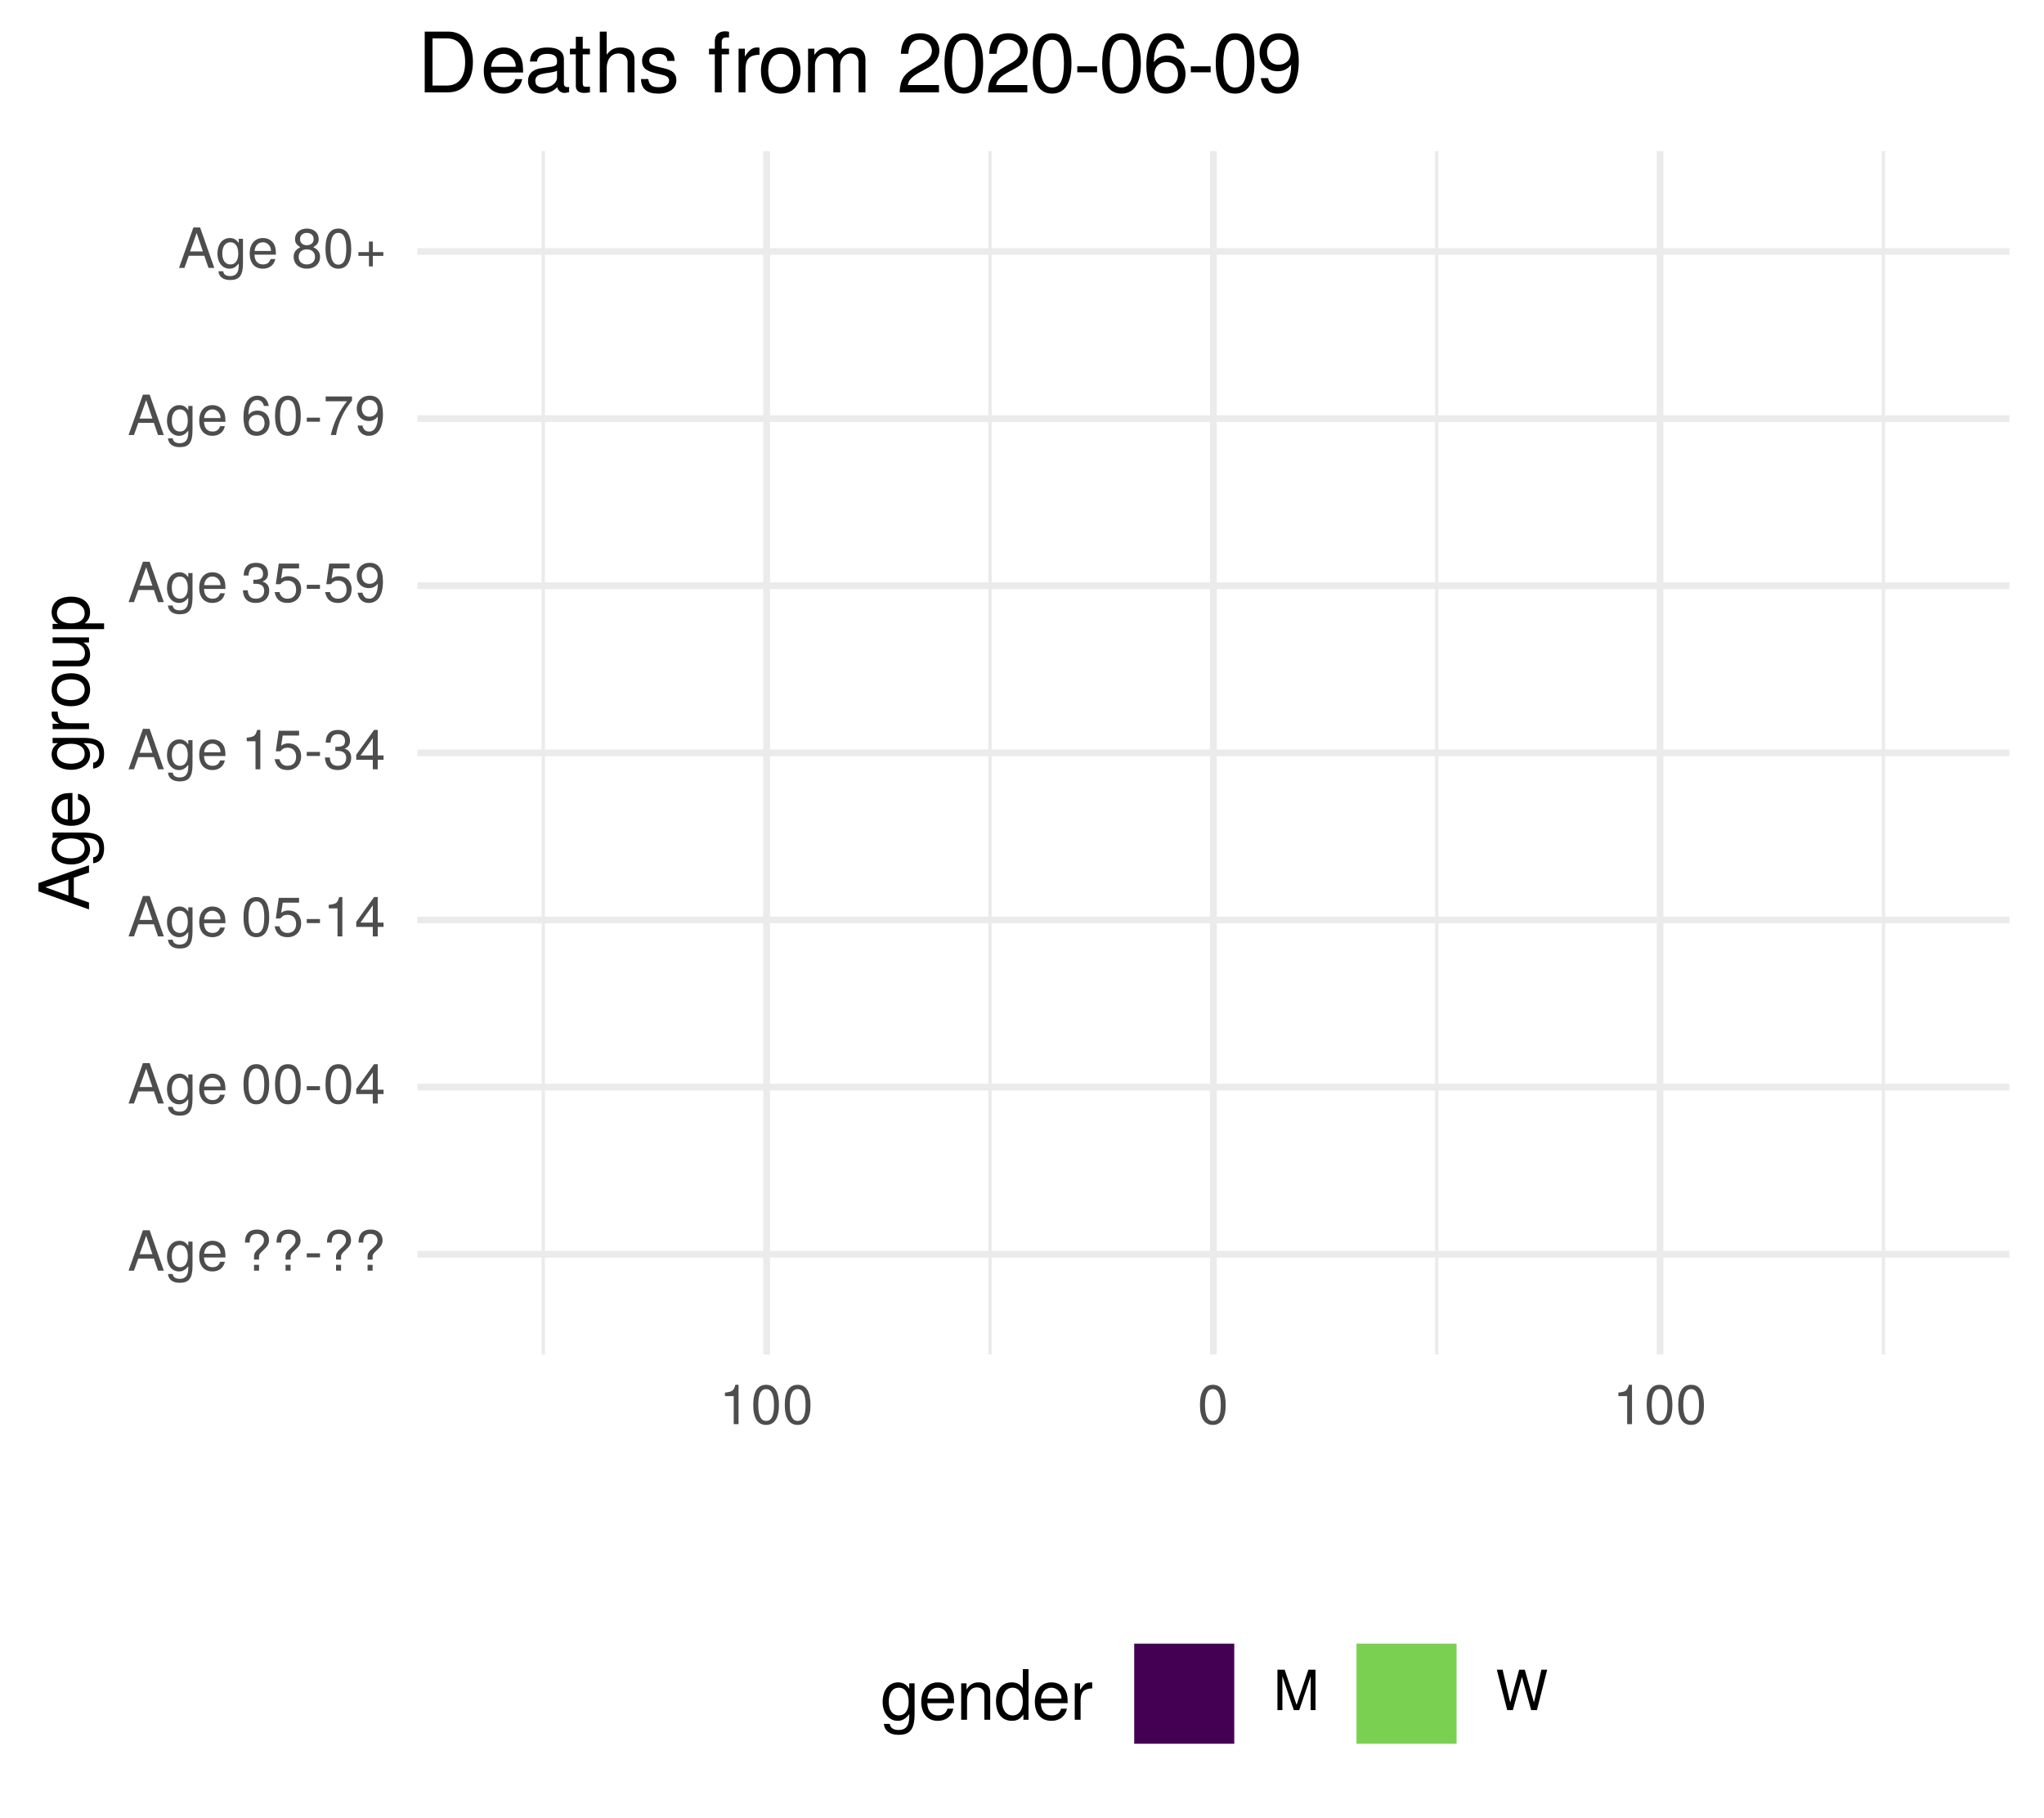
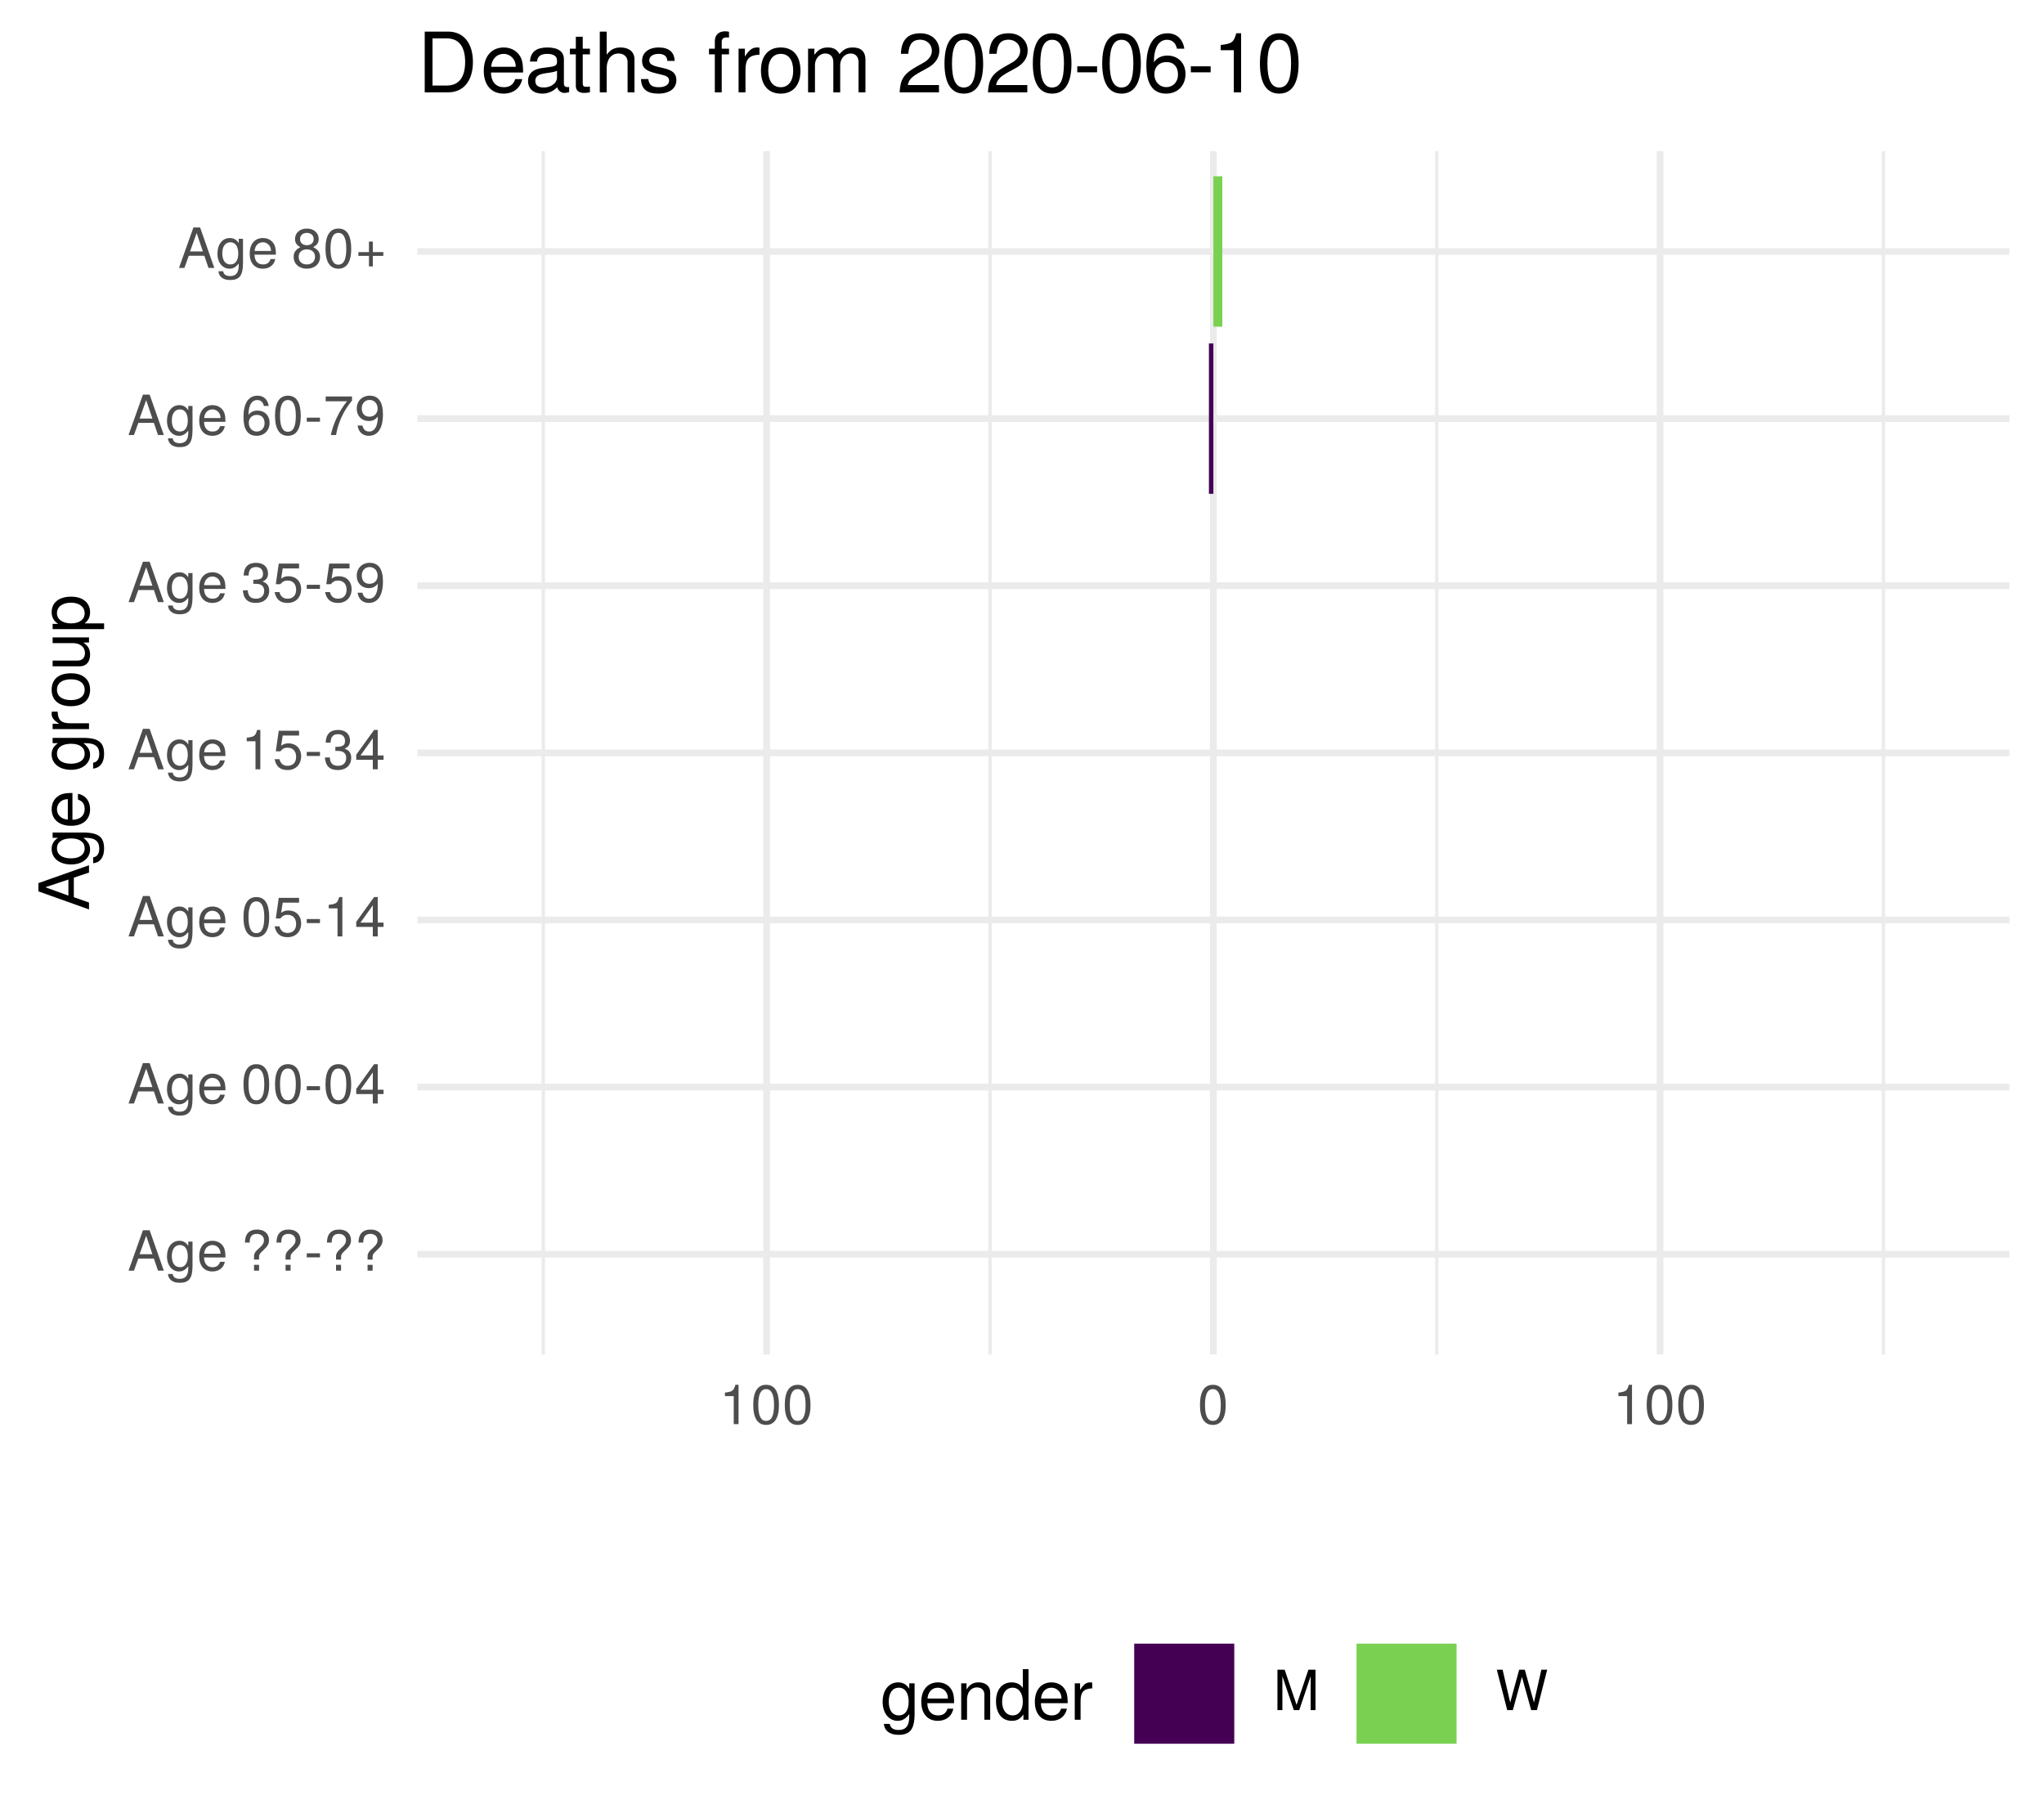
<svg xmlns="http://www.w3.org/2000/svg" xmlns:xlink="http://www.w3.org/1999/xlink" width="324pt" height="288pt" viewBox="0 0 324 288" version="1.1">
  <defs>
    <g>
      <symbol overflow="visible" id="glyph0-0">
        <path style="stroke:none;" d="" />
      </symbol>
      <symbol overflow="visible" id="glyph0-1">
        <path style="stroke:none;" d="M 5.75 0 L 3.5 -6.406 L 2.438 -6.406 L 0.156 0 L 1.016 0 L 1.703 -1.922 L 4.172 -1.922 L 4.828 0 Z M 3.938 -2.609 L 1.906 -2.609 L 2.953 -5.531 Z M 3.938 -2.609 " />
      </symbol>
      <symbol overflow="visible" id="glyph0-2">
        <path style="stroke:none;" d="M 4.297 -0.75 L 4.297 -4.609 L 3.625 -4.609 L 3.625 -3.938 C 3.25 -4.484 2.812 -4.734 2.219 -4.734 C 1.047 -4.734 0.25 -3.75 0.25 -2.266 C 0.25 -0.812 1.078 0.125 2.156 0.125 C 2.734 0.125 3.141 -0.109 3.625 -0.688 L 3.625 -0.391 C 3.625 0.828 3.125 1.297 2.266 1.297 C 1.688 1.297 1.234 1.094 1.156 0.531 L 0.406 0.531 C 0.484 1.406 1.156 1.922 2.25 1.922 C 3.688 1.922 4.297 1.281 4.297 -0.75 Z M 3.547 -2.281 C 3.547 -1.172 3.078 -0.547 2.312 -0.547 C 1.5 -0.547 1.016 -1.188 1.016 -2.312 C 1.016 -3.406 1.516 -4.062 2.297 -4.062 C 3.094 -4.062 3.547 -3.391 3.547 -2.281 Z M 3.547 -2.281 " />
      </symbol>
      <symbol overflow="visible" id="glyph0-3">
        <path style="stroke:none;" d="M 4.516 -2.094 C 4.516 -2.766 4.453 -3.188 4.328 -3.531 C 4.031 -4.281 3.328 -4.734 2.469 -4.734 C 1.172 -4.734 0.359 -3.797 0.359 -2.281 C 0.359 -0.766 1.156 0.125 2.453 0.125 C 3.5 0.125 4.234 -0.469 4.422 -1.406 L 3.672 -1.406 C 3.469 -0.797 3.062 -0.547 2.469 -0.547 C 1.703 -0.547 1.141 -1.031 1.125 -2.094 Z M 3.734 -2.75 C 3.734 -2.75 3.734 -2.703 3.719 -2.688 L 1.141 -2.688 C 1.203 -3.516 1.719 -4.062 2.453 -4.062 C 3.172 -4.062 3.734 -3.469 3.734 -2.75 Z M 3.734 -2.75 " />
      </symbol>
      <symbol overflow="visible" id="glyph0-4">
        <path style="stroke:none;" d="" />
      </symbol>
      <symbol overflow="visible" id="glyph0-5">
        <path style="stroke:none;" d="M 4.422 -4.828 C 4.422 -5.859 3.688 -6.516 2.547 -6.516 C 1.281 -6.516 0.609 -5.812 0.609 -4.453 L 1.359 -4.453 C 1.359 -5.422 1.719 -5.828 2.5 -5.828 C 3.172 -5.828 3.625 -5.422 3.625 -4.828 C 3.625 -4.422 3.438 -4.078 2.969 -3.672 C 2.453 -3.203 2.453 -3.203 2.297 -3 C 2.109 -2.75 2.047 -2.547 2.047 -2.234 L 2.047 -1.75 L 2.844 -1.75 L 2.844 -2.156 C 2.844 -2.547 2.938 -2.703 3.531 -3.25 C 4.203 -3.859 4.422 -4.25 4.422 -4.828 Z M 2.844 0 L 2.844 -0.922 L 2.047 -0.922 L 2.047 0 Z M 2.844 0 " />
      </symbol>
      <symbol overflow="visible" id="glyph0-6">
        <path style="stroke:none;" d="M 2.5 -2.109 L 2.5 -2.75 L 0.406 -2.75 L 0.406 -2.109 Z M 2.5 -2.109 " />
      </symbol>
      <symbol overflow="visible" id="glyph0-7">
        <path style="stroke:none;" d="M 4.453 -3 C 4.453 -5.156 3.781 -6.234 2.422 -6.234 C 1.078 -6.234 0.375 -5.141 0.375 -3.047 C 0.375 -0.953 1.078 0.125 2.422 0.125 C 3.734 0.125 4.453 -0.953 4.453 -3 Z M 3.672 -3.062 C 3.672 -1.297 3.266 -0.516 2.406 -0.516 C 1.578 -0.516 1.172 -1.344 1.172 -3.047 C 1.172 -4.75 1.578 -5.547 2.422 -5.547 C 3.25 -5.547 3.672 -4.734 3.672 -3.062 Z M 3.672 -3.062 " />
      </symbol>
      <symbol overflow="visible" id="glyph0-8">
        <path style="stroke:none;" d="M 4.578 -1.5 L 4.578 -2.188 L 3.656 -2.188 L 3.656 -6.234 L 3.078 -6.234 L 0.25 -2.312 L 0.25 -1.5 L 2.875 -1.5 L 2.875 0 L 3.656 0 L 3.656 -1.5 Z M 2.875 -2.188 L 0.922 -2.188 L 2.875 -4.922 Z M 2.875 -2.188 " />
      </symbol>
      <symbol overflow="visible" id="glyph0-9">
        <path style="stroke:none;" d="M 4.516 -2.062 C 4.516 -3.297 3.688 -4.109 2.5 -4.109 C 2.062 -4.109 1.703 -4 1.344 -3.734 L 1.594 -5.344 L 4.188 -5.344 L 4.188 -6.109 L 0.969 -6.109 L 0.5 -2.844 L 1.219 -2.844 C 1.578 -3.266 1.875 -3.422 2.359 -3.422 C 3.188 -3.422 3.719 -2.891 3.719 -1.969 C 3.719 -1.062 3.203 -0.547 2.359 -0.547 C 1.688 -0.547 1.266 -0.891 1.078 -1.594 L 0.312 -1.594 C 0.562 -0.359 1.266 0.125 2.375 0.125 C 3.641 0.125 4.516 -0.75 4.516 -2.062 Z M 4.516 -2.062 " />
      </symbol>
      <symbol overflow="visible" id="glyph0-10">
        <path style="stroke:none;" d="M 3.047 0 L 3.047 -6.234 L 2.547 -6.234 C 2.266 -5.281 2.094 -5.141 0.891 -5 L 0.891 -4.438 L 2.281 -4.438 L 2.281 0 Z M 3.047 0 " />
      </symbol>
      <symbol overflow="visible" id="glyph0-11">
        <path style="stroke:none;" d="M 4.453 -1.812 C 4.453 -2.562 4.141 -3.016 3.391 -3.266 C 3.969 -3.5 4.266 -3.891 4.266 -4.516 C 4.266 -5.594 3.547 -6.234 2.359 -6.234 C 1.109 -6.234 0.438 -5.547 0.406 -4.219 L 1.188 -4.219 C 1.203 -5.141 1.578 -5.562 2.375 -5.562 C 3.062 -5.562 3.469 -5.156 3.469 -4.5 C 3.469 -3.828 3.188 -3.547 1.938 -3.547 L 1.938 -2.906 L 2.359 -2.906 C 3.219 -2.906 3.656 -2.5 3.656 -1.797 C 3.656 -1.016 3.172 -0.547 2.359 -0.547 C 1.516 -0.547 1.109 -0.969 1.062 -1.875 L 0.281 -1.875 C 0.375 -0.5 1.062 0.125 2.344 0.125 C 3.625 0.125 4.453 -0.641 4.453 -1.812 Z M 4.453 -1.812 " />
      </symbol>
      <symbol overflow="visible" id="glyph0-12">
        <path style="stroke:none;" d="M 4.484 -3.266 C 4.484 -5.219 3.797 -6.234 2.375 -6.234 C 1.188 -6.234 0.328 -5.391 0.328 -4.172 C 0.328 -3.016 1.125 -2.219 2.25 -2.219 C 2.844 -2.219 3.266 -2.438 3.672 -2.922 C 3.672 -1.406 3.172 -0.547 2.281 -0.547 C 1.734 -0.547 1.359 -0.891 1.234 -1.5 L 0.469 -1.5 C 0.609 -0.469 1.281 0.125 2.234 0.125 C 3.688 0.125 4.484 -1.109 4.484 -3.266 Z M 3.641 -4.188 C 3.641 -3.422 3.094 -2.906 2.344 -2.906 C 1.594 -2.906 1.125 -3.391 1.125 -4.234 C 1.125 -5.016 1.656 -5.562 2.359 -5.562 C 3.094 -5.562 3.641 -5 3.641 -4.188 Z M 3.641 -4.188 " />
      </symbol>
      <symbol overflow="visible" id="glyph0-13">
        <path style="stroke:none;" d="M 4.516 -1.938 C 4.516 -3.094 3.719 -3.875 2.609 -3.875 C 1.984 -3.875 1.5 -3.641 1.172 -3.188 C 1.172 -4.703 1.672 -5.547 2.562 -5.547 C 3.109 -5.547 3.484 -5.203 3.609 -4.609 L 4.375 -4.609 C 4.234 -5.625 3.562 -6.234 2.609 -6.234 C 1.156 -6.234 0.375 -5.016 0.375 -2.844 C 0.375 -0.891 1.047 0.125 2.469 0.125 C 3.656 0.125 4.516 -0.719 4.516 -1.938 Z M 3.719 -1.875 C 3.719 -1.094 3.188 -0.547 2.484 -0.547 C 1.766 -0.547 1.219 -1.125 1.219 -1.922 C 1.219 -2.688 1.734 -3.188 2.5 -3.188 C 3.25 -3.188 3.719 -2.703 3.719 -1.875 Z M 3.719 -1.875 " />
      </symbol>
      <symbol overflow="visible" id="glyph0-14">
        <path style="stroke:none;" d="M 4.578 -5.453 L 4.578 -6.109 L 0.406 -6.109 L 0.406 -5.344 L 3.781 -5.344 C 2.531 -3.781 1.656 -1.953 1.219 0 L 2.047 0 C 2.391 -2.016 3.266 -3.891 4.578 -5.453 Z M 4.578 -5.453 " />
      </symbol>
      <symbol overflow="visible" id="glyph0-15">
        <path style="stroke:none;" d="M 4.516 -1.766 C 4.516 -2.453 4.156 -2.938 3.438 -3.281 C 4.078 -3.672 4.297 -3.984 4.297 -4.578 C 4.297 -5.547 3.531 -6.234 2.422 -6.234 C 1.312 -6.234 0.547 -5.547 0.547 -4.578 C 0.547 -4 0.75 -3.672 1.391 -3.281 C 0.672 -2.938 0.328 -2.453 0.328 -1.766 C 0.328 -0.625 1.188 0.125 2.422 0.125 C 3.656 0.125 4.516 -0.625 4.516 -1.766 Z M 3.5 -4.562 C 3.5 -3.969 3.062 -3.594 2.422 -3.594 C 1.766 -3.594 1.344 -3.969 1.344 -4.562 C 1.344 -5.156 1.766 -5.547 2.422 -5.547 C 3.078 -5.547 3.5 -5.156 3.5 -4.562 Z M 3.719 -1.75 C 3.719 -1.016 3.188 -0.547 2.406 -0.547 C 1.641 -0.547 1.125 -1.016 1.125 -1.75 C 1.125 -2.484 1.641 -2.938 2.422 -2.938 C 3.188 -2.938 3.719 -2.484 3.719 -1.75 Z M 3.719 -1.75 " />
      </symbol>
      <symbol overflow="visible" id="glyph0-16">
        <path style="stroke:none;" d="M 4.547 -1.906 L 4.547 -2.5 L 2.875 -2.5 L 2.875 -4.172 L 2.266 -4.172 L 2.266 -2.5 L 0.594 -2.5 L 0.594 -1.906 L 2.266 -1.906 L 2.266 -0.234 L 2.875 -0.234 L 2.875 -1.906 Z M 4.547 -1.906 " />
      </symbol>
      <symbol overflow="visible" id="glyph0-17">
        <path style="stroke:none;" d="M 6.688 0 L 6.688 -6.406 L 5.562 -6.406 L 3.688 -0.828 L 1.797 -6.406 L 0.656 -6.406 L 0.656 0 L 1.438 0 L 1.438 -5.375 L 3.25 0 L 4.109 0 L 5.922 -5.375 L 5.922 0 Z M 6.688 0 " />
      </symbol>
      <symbol overflow="visible" id="glyph0-18">
        <path style="stroke:none;" d="M 8.172 -6.406 L 7.25 -6.406 L 6.078 -1.203 L 4.625 -6.406 L 3.734 -6.406 L 2.312 -1.203 L 1.109 -6.406 L 0.188 -6.406 L 1.844 0 L 2.734 0 L 4.172 -5.266 L 5.641 0 L 6.547 0 Z M 8.172 -6.406 " />
      </symbol>
      <symbol overflow="visible" id="glyph1-0">
        <path style="stroke:none;" d="" />
      </symbol>
      <symbol overflow="visible" id="glyph1-1">
        <path style="stroke:none;" d="M 0 -7.188 L -8.016 -4.359 L -8.016 -3.047 L 0 -0.188 L 0 -1.281 L -2.406 -2.125 L -2.406 -5.219 L 0 -6.031 Z M -3.266 -4.922 L -3.266 -2.375 L -6.922 -3.703 Z M -3.266 -4.922 " />
      </symbol>
      <symbol overflow="visible" id="glyph1-2">
        <path style="stroke:none;" d="M -0.953 -5.375 L -5.766 -5.375 L -5.766 -4.531 L -4.922 -4.531 C -5.609 -4.062 -5.922 -3.516 -5.922 -2.766 C -5.922 -1.312 -4.703 -0.312 -2.828 -0.312 C -1.016 -0.312 0.172 -1.344 0.172 -2.688 C 0.172 -3.422 -0.141 -3.922 -0.875 -4.531 L -0.484 -4.531 C 1.047 -4.531 1.625 -3.906 1.625 -2.844 C 1.625 -2.109 1.359 -1.547 0.656 -1.438 L 0.656 -0.5 C 1.75 -0.609 2.391 -1.453 2.391 -2.812 C 2.391 -4.609 1.594 -5.375 -0.953 -5.375 Z M -2.844 -4.438 C -1.469 -4.438 -0.688 -3.844 -0.688 -2.875 C -0.688 -1.875 -1.484 -1.281 -2.875 -1.281 C -4.266 -1.281 -5.078 -1.891 -5.078 -2.875 C -5.078 -3.859 -4.25 -4.438 -2.844 -4.438 Z M -2.844 -4.438 " />
      </symbol>
      <symbol overflow="visible" id="glyph1-3">
        <path style="stroke:none;" d="M -2.625 -5.641 C -3.453 -5.641 -3.984 -5.578 -4.406 -5.406 C -5.359 -5.031 -5.922 -4.156 -5.922 -3.078 C -5.922 -1.469 -4.734 -0.438 -2.844 -0.438 C -0.953 -0.438 0.172 -1.438 0.172 -3.062 C 0.172 -4.375 -0.578 -5.297 -1.75 -5.516 L -1.75 -4.594 C -0.984 -4.344 -0.688 -3.828 -0.688 -3.094 C -0.688 -2.141 -1.297 -1.422 -2.625 -1.391 Z M -3.438 -4.656 C -3.438 -4.656 -3.391 -4.656 -3.359 -4.656 L -3.359 -1.422 C -4.391 -1.5 -5.078 -2.141 -5.078 -3.062 C -5.078 -3.969 -4.328 -4.656 -3.438 -4.656 Z M -3.438 -4.656 " />
      </symbol>
      <symbol overflow="visible" id="glyph1-4">
        <path style="stroke:none;" d="" />
      </symbol>
      <symbol overflow="visible" id="glyph1-5">
        <path style="stroke:none;" d="M -4.969 -3.531 L -5.891 -3.531 C -5.922 -3.375 -5.922 -3.297 -5.922 -3.172 C -5.922 -2.578 -5.578 -2.141 -4.719 -1.609 L -5.766 -1.609 L -5.766 -0.766 L 0 -0.766 L 0 -1.688 L -2.984 -1.688 C -4.297 -1.688 -4.938 -2.109 -4.969 -3.531 Z M -4.969 -3.531 " />
      </symbol>
      <symbol overflow="visible" id="glyph1-6">
        <path style="stroke:none;" d="M -2.844 -5.609 C -4.828 -5.609 -5.922 -4.656 -5.922 -2.984 C -5.922 -1.375 -4.812 -0.391 -2.875 -0.391 C -0.953 -0.391 0.172 -1.359 0.172 -3 C 0.172 -4.625 -0.953 -5.609 -2.844 -5.609 Z M -2.844 -4.656 C -1.5 -4.656 -0.688 -4.016 -0.688 -3 C -0.688 -1.984 -1.484 -1.359 -2.875 -1.359 C -4.266 -1.359 -5.078 -1.984 -5.078 -3 C -5.078 -4.031 -4.281 -4.656 -2.844 -4.656 Z M -2.844 -4.656 " />
      </symbol>
      <symbol overflow="visible" id="glyph1-7">
        <path style="stroke:none;" d="M 0 -5.297 L -5.766 -5.297 L -5.766 -4.391 L -2.578 -4.391 C -1.406 -4.391 -0.641 -3.766 -0.641 -2.812 C -0.641 -2.094 -1.078 -1.625 -1.766 -1.625 L -5.766 -1.625 L -5.766 -0.719 L -1.406 -0.719 C -0.453 -0.719 0.172 -1.438 0.172 -2.547 C 0.172 -3.406 -0.125 -3.938 -0.891 -4.484 L 0 -4.484 Z M 0 -5.297 " />
      </symbol>
      <symbol overflow="visible" id="glyph1-8">
        <path style="stroke:none;" d="M -2.828 -5.75 C -4.766 -5.75 -5.922 -4.812 -5.922 -3.281 C -5.922 -2.5 -5.578 -1.875 -4.891 -1.438 L -5.766 -1.438 L -5.766 -0.609 L 2.391 -0.609 L 2.391 -1.516 L -0.688 -1.516 C -0.094 -2 0.172 -2.547 0.172 -3.281 C 0.172 -4.781 -0.984 -5.75 -2.828 -5.75 Z M -2.844 -4.797 C -1.547 -4.797 -0.688 -4.125 -0.688 -3.125 C -0.688 -2.156 -1.484 -1.516 -2.844 -1.516 C -4.188 -1.516 -5.078 -2.156 -5.078 -3.125 C -5.078 -4.141 -4.219 -4.797 -2.844 -4.797 Z M -2.844 -4.797 " />
      </symbol>
      <symbol overflow="visible" id="glyph2-0">
        <path style="stroke:none;" d="" />
      </symbol>
      <symbol overflow="visible" id="glyph2-1">
        <path style="stroke:none;" d="M 5.375 -0.953 L 5.375 -5.766 L 4.531 -5.766 L 4.531 -4.922 C 4.062 -5.609 3.516 -5.922 2.766 -5.922 C 1.312 -5.922 0.312 -4.703 0.312 -2.828 C 0.312 -1.016 1.344 0.172 2.688 0.172 C 3.422 0.172 3.922 -0.141 4.531 -0.875 L 4.531 -0.484 C 4.531 1.047 3.906 1.625 2.844 1.625 C 2.109 1.625 1.547 1.359 1.438 0.656 L 0.5 0.656 C 0.609 1.75 1.453 2.391 2.812 2.391 C 4.609 2.391 5.375 1.594 5.375 -0.953 Z M 4.438 -2.844 C 4.438 -1.469 3.844 -0.688 2.875 -0.688 C 1.875 -0.688 1.281 -1.484 1.281 -2.875 C 1.281 -4.266 1.891 -5.078 2.875 -5.078 C 3.859 -5.078 4.438 -4.25 4.438 -2.844 Z M 4.438 -2.844 " />
      </symbol>
      <symbol overflow="visible" id="glyph2-2">
        <path style="stroke:none;" d="M 5.641 -2.625 C 5.641 -3.453 5.578 -3.984 5.406 -4.406 C 5.031 -5.359 4.156 -5.922 3.078 -5.922 C 1.469 -5.922 0.438 -4.734 0.438 -2.844 C 0.438 -0.953 1.438 0.172 3.062 0.172 C 4.375 0.172 5.297 -0.578 5.516 -1.75 L 4.594 -1.75 C 4.344 -0.984 3.828 -0.688 3.094 -0.688 C 2.141 -0.688 1.422 -1.297 1.391 -2.625 Z M 4.656 -3.438 C 4.656 -3.438 4.656 -3.391 4.656 -3.359 L 1.422 -3.359 C 1.5 -4.391 2.141 -5.078 3.062 -5.078 C 3.969 -5.078 4.656 -4.328 4.656 -3.438 Z M 4.656 -3.438 " />
      </symbol>
      <symbol overflow="visible" id="glyph2-3">
        <path style="stroke:none;" d="M 5.359 0 L 5.359 -4.359 C 5.359 -5.312 4.641 -5.922 3.531 -5.922 C 2.672 -5.922 2.125 -5.594 1.609 -4.797 L 1.609 -5.766 L 0.766 -5.766 L 0.766 0 L 1.688 0 L 1.688 -3.172 C 1.688 -4.359 2.328 -5.125 3.25 -5.125 C 3.984 -5.125 4.438 -4.688 4.438 -4 L 4.438 0 Z M 5.359 0 " />
      </symbol>
      <symbol overflow="visible" id="glyph2-4">
        <path style="stroke:none;" d="M 5.438 0 L 5.438 -8.016 L 4.531 -8.016 L 4.531 -5.031 C 4.141 -5.625 3.531 -5.922 2.766 -5.922 C 1.266 -5.922 0.281 -4.781 0.281 -2.938 C 0.281 -0.984 1.25 0.172 2.797 0.172 C 3.594 0.172 4.141 -0.125 4.625 -0.844 L 4.625 0 Z M 4.531 -2.859 C 4.531 -1.531 3.891 -0.688 2.922 -0.688 C 1.906 -0.688 1.25 -1.547 1.25 -2.875 C 1.25 -4.219 1.906 -5.078 2.922 -5.078 C 3.906 -5.078 4.531 -4.188 4.531 -2.859 Z M 4.531 -2.859 " />
      </symbol>
      <symbol overflow="visible" id="glyph2-5">
        <path style="stroke:none;" d="M 3.531 -4.969 L 3.531 -5.891 C 3.375 -5.922 3.297 -5.922 3.172 -5.922 C 2.578 -5.922 2.141 -5.578 1.609 -4.719 L 1.609 -5.766 L 0.766 -5.766 L 0.766 0 L 1.688 0 L 1.688 -2.984 C 1.688 -4.297 2.109 -4.938 3.531 -4.969 Z M 3.531 -4.969 " />
      </symbol>
      <symbol overflow="visible" id="glyph3-0">
        <path style="stroke:none;" d="" />
      </symbol>
      <symbol overflow="visible" id="glyph3-1">
        <path style="stroke:none;" d="M 8.812 -4.812 C 8.812 -7.797 7.328 -9.625 4.891 -9.625 L 1.172 -9.625 L 1.172 0 L 4.891 0 C 7.312 0 8.812 -1.828 8.812 -4.812 Z M 7.578 -4.812 C 7.578 -2.375 6.578 -1.078 4.672 -1.078 L 2.406 -1.078 L 2.406 -8.547 L 4.672 -8.547 C 6.578 -8.547 7.578 -7.266 7.578 -4.812 Z M 7.578 -4.812 " />
      </symbol>
      <symbol overflow="visible" id="glyph3-2">
        <path style="stroke:none;" d="M 6.766 -3.141 C 6.766 -4.141 6.688 -4.781 6.5 -5.297 C 6.047 -6.438 4.984 -7.109 3.703 -7.109 C 1.766 -7.109 0.531 -5.688 0.531 -3.422 C 0.531 -1.156 1.734 0.203 3.672 0.203 C 5.25 0.203 6.344 -0.703 6.625 -2.094 L 5.516 -2.094 C 5.219 -1.188 4.594 -0.812 3.703 -0.812 C 2.562 -0.812 1.703 -1.562 1.672 -3.141 Z M 5.594 -4.125 C 5.594 -4.125 5.594 -4.062 5.578 -4.047 L 1.703 -4.047 C 1.797 -5.266 2.578 -6.094 3.688 -6.094 C 4.766 -6.094 5.594 -5.203 5.594 -4.125 Z M 5.594 -4.125 " />
      </symbol>
      <symbol overflow="visible" id="glyph3-3">
        <path style="stroke:none;" d="M 7.062 -0.031 L 7.062 -0.859 C 6.938 -0.828 6.891 -0.828 6.828 -0.828 C 6.438 -0.828 6.234 -1.031 6.234 -1.375 L 6.234 -5.234 C 6.234 -6.453 5.328 -7.109 3.625 -7.109 C 1.953 -7.109 0.922 -6.469 0.859 -4.875 L 1.969 -4.875 C 2.062 -5.719 2.562 -6.094 3.594 -6.094 C 4.578 -6.094 5.141 -5.734 5.141 -5.062 L 5.141 -4.781 C 5.141 -4.312 4.859 -4.125 3.984 -4.016 C 2.422 -3.812 2.188 -3.766 1.766 -3.594 C 0.969 -3.266 0.547 -2.641 0.547 -1.797 C 0.547 -0.547 1.422 0.203 2.828 0.203 C 3.703 0.203 4.562 -0.172 5.172 -0.812 C 5.297 -0.297 5.766 0.094 6.312 0.094 C 6.531 0.094 6.703 0.062 7.062 -0.031 Z M 5.141 -2.391 C 5.141 -1.406 4.125 -0.766 3.062 -0.766 C 2.203 -0.766 1.703 -1.062 1.703 -1.828 C 1.703 -2.547 2.188 -2.859 3.359 -3.031 C 4.531 -3.188 4.766 -3.25 5.141 -3.422 Z M 5.141 -2.391 " />
      </symbol>
      <symbol overflow="visible" id="glyph3-4">
        <path style="stroke:none;" d="M 3.359 0 L 3.359 -0.922 C 3.203 -0.891 3.031 -0.875 2.828 -0.875 C 2.344 -0.875 2.219 -1 2.219 -1.484 L 2.219 -6.016 L 3.359 -6.016 L 3.359 -6.922 L 2.219 -6.922 L 2.219 -8.812 L 1.125 -8.812 L 1.125 -6.922 L 0.188 -6.922 L 0.188 -6.016 L 1.125 -6.016 L 1.125 -1 C 1.125 -0.297 1.594 0.094 2.453 0.094 C 2.719 0.094 2.984 0.062 3.359 0 Z M 3.359 0 " />
      </symbol>
      <symbol overflow="visible" id="glyph3-5">
        <path style="stroke:none;" d="M 6.422 0 L 6.422 -5.234 C 6.422 -6.391 5.578 -7.109 4.234 -7.109 C 3.266 -7.109 2.672 -6.812 2.016 -5.969 L 2.016 -9.625 L 0.922 -9.625 L 0.922 0 L 2.016 0 L 2.016 -3.812 C 2.016 -5.234 2.766 -6.156 3.891 -6.156 C 4.672 -6.156 5.328 -5.703 5.328 -4.797 L 5.328 0 Z M 6.422 0 " />
      </symbol>
      <symbol overflow="visible" id="glyph3-6">
        <path style="stroke:none;" d="M 6.062 -1.938 C 6.062 -2.969 5.484 -3.484 4.109 -3.812 L 3.047 -4.062 C 2.156 -4.281 1.766 -4.562 1.766 -5.062 C 1.766 -5.688 2.344 -6.094 3.234 -6.094 C 4.125 -6.094 4.594 -5.719 4.625 -4.984 L 5.781 -4.984 C 5.766 -6.344 4.875 -7.109 3.281 -7.109 C 1.656 -7.109 0.625 -6.281 0.625 -5 C 0.625 -3.922 1.172 -3.406 2.812 -3.016 L 3.844 -2.766 C 4.609 -2.578 4.906 -2.344 4.906 -1.844 C 4.906 -1.203 4.266 -0.812 3.297 -0.812 C 2.312 -0.812 1.75 -1.062 1.609 -2.109 L 0.453 -2.109 C 0.5 -0.516 1.406 0.203 3.203 0.203 C 4.953 0.203 6.062 -0.609 6.062 -1.938 Z M 6.062 -1.938 " />
      </symbol>
      <symbol overflow="visible" id="glyph3-7">
        <path style="stroke:none;" d="" />
      </symbol>
      <symbol overflow="visible" id="glyph3-8">
        <path style="stroke:none;" d="M 3.406 -6.016 L 3.406 -6.922 L 2.25 -6.922 L 2.25 -8 C 2.25 -8.469 2.516 -8.703 3.031 -8.703 C 3.109 -8.703 3.156 -8.703 3.406 -8.688 L 3.406 -9.594 C 3.156 -9.656 3.016 -9.672 2.781 -9.672 C 1.766 -9.672 1.156 -9.078 1.156 -8.094 L 1.156 -6.922 L 0.234 -6.922 L 0.234 -6.016 L 1.156 -6.016 L 1.156 0 L 2.25 0 L 2.25 -6.016 Z M 3.406 -6.016 " />
      </symbol>
      <symbol overflow="visible" id="glyph3-9">
        <path style="stroke:none;" d="M 4.234 -5.953 L 4.234 -7.078 C 4.047 -7.109 3.969 -7.109 3.812 -7.109 C 3.109 -7.109 2.562 -6.688 1.922 -5.672 L 1.922 -6.922 L 0.922 -6.922 L 0.922 0 L 2.016 0 L 2.016 -3.594 C 2.016 -5.156 2.531 -5.922 4.234 -5.953 Z M 4.234 -5.953 " />
      </symbol>
      <symbol overflow="visible" id="glyph3-10">
        <path style="stroke:none;" d="M 6.734 -3.406 C 6.734 -5.797 5.578 -7.109 3.594 -7.109 C 1.656 -7.109 0.469 -5.781 0.469 -3.453 C 0.469 -1.141 1.641 0.203 3.609 0.203 C 5.547 0.203 6.734 -1.141 6.734 -3.406 Z M 5.578 -3.422 C 5.578 -1.797 4.812 -0.812 3.609 -0.812 C 2.375 -0.812 1.625 -1.781 1.625 -3.453 C 1.625 -5.125 2.375 -6.094 3.609 -6.094 C 4.844 -6.094 5.578 -5.141 5.578 -3.422 Z M 5.578 -3.422 " />
      </symbol>
      <symbol overflow="visible" id="glyph3-11">
        <path style="stroke:none;" d="M 10.031 0 L 10.031 -5.188 C 10.031 -6.438 9.344 -7.109 8.047 -7.109 C 7.125 -7.109 6.578 -6.844 5.922 -6.062 C 5.516 -6.797 4.969 -7.109 4.062 -7.109 C 3.141 -7.109 2.531 -6.766 1.938 -5.938 L 1.938 -6.922 L 0.938 -6.922 L 0.938 0 L 2.031 0 L 2.031 -4.344 C 2.031 -5.344 2.766 -6.156 3.656 -6.156 C 4.469 -6.156 4.938 -5.656 4.938 -4.766 L 4.938 0 L 6.031 0 L 6.031 -4.344 C 6.031 -5.344 6.766 -6.156 7.672 -6.156 C 8.469 -6.156 8.938 -5.641 8.938 -4.766 L 8.938 0 Z M 10.031 0 " />
      </symbol>
      <symbol overflow="visible" id="glyph3-12">
        <path style="stroke:none;" d="M 6.75 -6.609 C 6.75 -8.203 5.516 -9.359 3.75 -9.359 C 1.828 -9.359 0.719 -8.391 0.656 -6.109 L 1.828 -6.109 C 1.922 -7.688 2.562 -8.344 3.703 -8.344 C 4.766 -8.344 5.562 -7.594 5.562 -6.594 C 5.562 -5.844 5.125 -5.219 4.297 -4.734 L 3.078 -4.047 C 1.125 -2.938 0.547 -2.062 0.453 0 L 6.688 0 L 6.688 -1.156 L 1.75 -1.156 C 1.875 -1.922 2.297 -2.406 3.453 -3.078 L 4.766 -3.797 C 6.078 -4.484 6.75 -5.469 6.75 -6.609 Z M 6.75 -6.609 " />
      </symbol>
      <symbol overflow="visible" id="glyph3-13">
        <path style="stroke:none;" d="M 6.688 -4.5 C 6.688 -7.75 5.672 -9.359 3.625 -9.359 C 1.609 -9.359 0.562 -7.719 0.562 -4.578 C 0.562 -1.422 1.625 0.203 3.625 0.203 C 5.609 0.203 6.688 -1.422 6.688 -4.5 Z M 5.5 -4.609 C 5.5 -1.953 4.891 -0.766 3.609 -0.766 C 2.375 -0.766 1.75 -2 1.75 -4.562 C 1.75 -7.125 2.375 -8.328 3.625 -8.328 C 4.891 -8.328 5.5 -7.109 5.5 -4.609 Z M 5.5 -4.609 " />
      </symbol>
      <symbol overflow="visible" id="glyph3-14">
        <path style="stroke:none;" d="M 3.75 -3.172 L 3.75 -4.125 L 0.609 -4.125 L 0.609 -3.172 Z M 3.75 -3.172 " />
      </symbol>
      <symbol overflow="visible" id="glyph3-15">
        <path style="stroke:none;" d="M 6.766 -2.906 C 6.766 -4.641 5.578 -5.828 3.906 -5.828 C 2.984 -5.828 2.25 -5.469 1.75 -4.781 C 1.766 -7.062 2.516 -8.328 3.844 -8.328 C 4.656 -8.328 5.234 -7.812 5.406 -6.922 L 6.578 -6.922 C 6.344 -8.453 5.344 -9.359 3.922 -9.359 C 1.75 -9.359 0.562 -7.531 0.562 -4.266 C 0.562 -1.344 1.578 0.203 3.703 0.203 C 5.5 0.203 6.766 -1.062 6.766 -2.906 Z M 5.578 -2.812 C 5.578 -1.641 4.797 -0.828 3.719 -0.828 C 2.641 -0.828 1.828 -1.672 1.828 -2.875 C 1.828 -4.047 2.609 -4.797 3.766 -4.797 C 4.891 -4.797 5.578 -4.062 5.578 -2.812 Z M 5.578 -2.812 " />
      </symbol>
      <symbol overflow="visible" id="glyph3-16">
-         <path style="stroke:none;" d="M 6.719 -4.891 C 6.719 -7.828 5.703 -9.359 3.562 -9.359 C 1.781 -9.359 0.5 -8.094 0.5 -6.266 C 0.5 -4.516 1.688 -3.344 3.375 -3.344 C 4.266 -3.344 4.906 -3.656 5.516 -4.391 C 5.5 -2.094 4.766 -0.828 3.438 -0.828 C 2.609 -0.828 2.047 -1.344 1.859 -2.25 L 0.703 -2.25 C 0.922 -0.719 1.922 0.203 3.359 0.203 C 5.547 0.203 6.719 -1.656 6.719 -4.891 Z M 5.453 -6.281 C 5.453 -5.141 4.641 -4.375 3.516 -4.375 C 2.391 -4.375 1.688 -5.094 1.688 -6.344 C 1.688 -7.531 2.484 -8.344 3.547 -8.344 C 4.641 -8.344 5.453 -7.5 5.453 -6.281 Z M 5.453 -6.281 " />
+         <path style="stroke:none;" d="M 4.578 0 L 4.578 -9.359 L 3.812 -9.359 C 3.406 -7.922 3.141 -7.719 1.344 -7.5 L 1.344 -6.672 L 3.422 -6.672 L 3.422 0 Z M 4.578 0 " />
      </symbol>
    </g>
    <clipPath id="clip1">
      <path d="M 85 23.957 L 87 23.957 L 87 214.648 L 85 214.648 Z M 85 23.957 " />
    </clipPath>
    <clipPath id="clip2">
      <path d="M 156 23.957 L 158 23.957 L 158 214.648 L 156 214.648 Z M 156 23.957 " />
    </clipPath>
    <clipPath id="clip3">
      <path d="M 227 23.957 L 229 23.957 L 229 214.648 L 227 214.648 Z M 227 23.957 " />
    </clipPath>
    <clipPath id="clip4">
      <path d="M 298 23.957 L 299 23.957 L 299 214.648 L 298 214.648 Z M 298 23.957 " />
    </clipPath>
    <clipPath id="clip5">
      <path d="M 66.152 198 L 318.523 198 L 318.523 200 L 66.152 200 Z M 66.152 198 " />
    </clipPath>
    <clipPath id="clip6">
      <path d="M 66.152 171 L 318.523 171 L 318.523 173 L 66.152 173 Z M 66.152 171 " />
    </clipPath>
    <clipPath id="clip7">
      <path d="M 66.152 145 L 318.523 145 L 318.523 147 L 66.152 147 Z M 66.152 145 " />
    </clipPath>
    <clipPath id="clip8">
      <path d="M 66.152 118 L 318.523 118 L 318.523 120 L 66.152 120 Z M 66.152 118 " />
    </clipPath>
    <clipPath id="clip9">
      <path d="M 66.152 92 L 318.523 92 L 318.523 94 L 66.152 94 Z M 66.152 92 " />
    </clipPath>
    <clipPath id="clip10">
      <path d="M 66.152 65 L 318.523 65 L 318.523 67 L 66.152 67 Z M 66.152 65 " />
    </clipPath>
    <clipPath id="clip11">
      <path d="M 66.152 39 L 318.523 39 L 318.523 41 L 66.152 41 Z M 66.152 39 " />
    </clipPath>
    <clipPath id="clip12">
      <path d="M 120 23.957 L 123 23.957 L 123 214.648 L 120 214.648 Z M 120 23.957 " />
    </clipPath>
    <clipPath id="clip13">
      <path d="M 191 23.957 L 193 23.957 L 193 214.648 L 191 214.648 Z M 191 23.957 " />
    </clipPath>
    <clipPath id="clip14">
      <path d="M 262 23.957 L 264 23.957 L 264 214.648 L 262 214.648 Z M 262 23.957 " />
    </clipPath>
  </defs>
-   <g id="surface1646">
+   <g id="surface1656">
    <rect x="0" y="0" width="324" height="288" style="fill:rgb(100%,100%,100%);fill-opacity:1;stroke:none;" />
    <g clip-path="url(#clip1)" clip-rule="nonzero">
      <path style="fill:none;stroke-width:0.533;stroke-linecap:butt;stroke-linejoin:round;stroke:rgb(92.157%,92.157%,92.157%);stroke-opacity:1;stroke-miterlimit:10;" d="M 86.121 214.652 L 86.121 23.957 " />
    </g>
    <g clip-path="url(#clip2)" clip-rule="nonzero">
      <path style="fill:none;stroke-width:0.533;stroke-linecap:butt;stroke-linejoin:round;stroke:rgb(92.157%,92.157%,92.157%);stroke-opacity:1;stroke-miterlimit:10;" d="M 156.93 214.652 L 156.93 23.957 " />
    </g>
    <g clip-path="url(#clip3)" clip-rule="nonzero">
      <path style="fill:none;stroke-width:0.533;stroke-linecap:butt;stroke-linejoin:round;stroke:rgb(92.157%,92.157%,92.157%);stroke-opacity:1;stroke-miterlimit:10;" d="M 227.742 214.652 L 227.742 23.957 " />
    </g>
    <g clip-path="url(#clip4)" clip-rule="nonzero">
      <path style="fill:none;stroke-width:0.533;stroke-linecap:butt;stroke-linejoin:round;stroke:rgb(92.157%,92.157%,92.157%);stroke-opacity:1;stroke-miterlimit:10;" d="M 298.551 214.652 L 298.551 23.957 " />
    </g>
    <g clip-path="url(#clip5)" clip-rule="nonzero">
      <path style="fill:none;stroke-width:1.067;stroke-linecap:butt;stroke-linejoin:round;stroke:rgb(92.157%,92.157%,92.157%);stroke-opacity:1;stroke-miterlimit:10;" d="M 66.152 198.762 L 318.52 198.762 " />
    </g>
    <g clip-path="url(#clip6)" clip-rule="nonzero">
      <path style="fill:none;stroke-width:1.067;stroke-linecap:butt;stroke-linejoin:round;stroke:rgb(92.157%,92.157%,92.157%);stroke-opacity:1;stroke-miterlimit:10;" d="M 66.152 172.273 L 318.52 172.273 " />
    </g>
    <g clip-path="url(#clip7)" clip-rule="nonzero">
      <path style="fill:none;stroke-width:1.067;stroke-linecap:butt;stroke-linejoin:round;stroke:rgb(92.157%,92.157%,92.157%);stroke-opacity:1;stroke-miterlimit:10;" d="M 66.152 145.789 L 318.52 145.789 " />
    </g>
    <g clip-path="url(#clip8)" clip-rule="nonzero">
      <path style="fill:none;stroke-width:1.067;stroke-linecap:butt;stroke-linejoin:round;stroke:rgb(92.157%,92.157%,92.157%);stroke-opacity:1;stroke-miterlimit:10;" d="M 66.152 119.305 L 318.52 119.305 " />
    </g>
    <g clip-path="url(#clip9)" clip-rule="nonzero">
      <path style="fill:none;stroke-width:1.067;stroke-linecap:butt;stroke-linejoin:round;stroke:rgb(92.157%,92.157%,92.157%);stroke-opacity:1;stroke-miterlimit:10;" d="M 66.152 92.82 L 318.52 92.82 " />
    </g>
    <g clip-path="url(#clip10)" clip-rule="nonzero">
      <path style="fill:none;stroke-width:1.067;stroke-linecap:butt;stroke-linejoin:round;stroke:rgb(92.157%,92.157%,92.157%);stroke-opacity:1;stroke-miterlimit:10;" d="M 66.152 66.336 L 318.52 66.336 " />
    </g>
    <g clip-path="url(#clip11)" clip-rule="nonzero">
      <path style="fill:none;stroke-width:1.067;stroke-linecap:butt;stroke-linejoin:round;stroke:rgb(92.157%,92.157%,92.157%);stroke-opacity:1;stroke-miterlimit:10;" d="M 66.152 39.852 L 318.52 39.852 " />
    </g>
    <g clip-path="url(#clip12)" clip-rule="nonzero">
      <path style="fill:none;stroke-width:1.067;stroke-linecap:butt;stroke-linejoin:round;stroke:rgb(92.157%,92.157%,92.157%);stroke-opacity:1;stroke-miterlimit:10;" d="M 121.523 214.652 L 121.523 23.957 " />
    </g>
    <g clip-path="url(#clip13)" clip-rule="nonzero">
      <path style="fill:none;stroke-width:1.067;stroke-linecap:butt;stroke-linejoin:round;stroke:rgb(92.157%,92.157%,92.157%);stroke-opacity:1;stroke-miterlimit:10;" d="M 192.336 214.652 L 192.336 23.957 " />
    </g>
    <g clip-path="url(#clip14)" clip-rule="nonzero">
      <path style="fill:none;stroke-width:1.067;stroke-linecap:butt;stroke-linejoin:round;stroke:rgb(92.157%,92.157%,92.157%);stroke-opacity:1;stroke-miterlimit:10;" d="M 263.145 214.652 L 263.145 23.957 " />
    </g>
+     <path style=" stroke:none;fill-rule:nonzero;fill:rgb(26.667%,0.392%,32.941%);fill-opacity:1;" d="M 191.629 78.254 L 192.336 78.254 L 192.336 54.418 L 191.629 54.418 Z M 191.629 78.254 " />
+     <path style=" stroke:none;fill-rule:nonzero;fill:rgb(47.843%,81.961%,31.765%);fill-opacity:1;" d="M 192.336 51.77 L 193.754 51.77 L 193.754 27.934 L 192.336 27.934 Z M 192.336 51.77 " />
    <g style="fill:rgb(30.196%,30.196%,30.196%);fill-opacity:1;">
      <use xlink:href="#glyph0-1" x="20.219" y="201.364" />
      <use xlink:href="#glyph0-2" x="26.219" y="201.364" />
      <use xlink:href="#glyph0-3" x="31.219" y="201.364" />
      <use xlink:href="#glyph0-4" x="36.219" y="201.364" />
      <use xlink:href="#glyph0-5" x="38.219" y="201.364" />
      <use xlink:href="#glyph0-5" x="43.219" y="201.364" />
      <use xlink:href="#glyph0-6" x="48.219" y="201.364" />
      <use xlink:href="#glyph0-5" x="51.219" y="201.364" />
      <use xlink:href="#glyph0-5" x="56.219" y="201.364" />
    </g>
    <g style="fill:rgb(30.196%,30.196%,30.196%);fill-opacity:1;">
      <use xlink:href="#glyph0-1" x="20.219" y="174.876" />
      <use xlink:href="#glyph0-2" x="26.219" y="174.876" />
      <use xlink:href="#glyph0-3" x="31.219" y="174.876" />
      <use xlink:href="#glyph0-4" x="36.219" y="174.876" />
      <use xlink:href="#glyph0-7" x="38.219" y="174.876" />
      <use xlink:href="#glyph0-7" x="43.219" y="174.876" />
      <use xlink:href="#glyph0-6" x="48.219" y="174.876" />
      <use xlink:href="#glyph0-7" x="51.219" y="174.876" />
      <use xlink:href="#glyph0-8" x="56.219" y="174.876" />
    </g>
    <g style="fill:rgb(30.196%,30.196%,30.196%);fill-opacity:1;">
      <use xlink:href="#glyph0-1" x="20.219" y="148.392" />
      <use xlink:href="#glyph0-2" x="26.219" y="148.392" />
      <use xlink:href="#glyph0-3" x="31.219" y="148.392" />
      <use xlink:href="#glyph0-4" x="36.219" y="148.392" />
      <use xlink:href="#glyph0-7" x="38.219" y="148.392" />
      <use xlink:href="#glyph0-9" x="43.219" y="148.392" />
      <use xlink:href="#glyph0-6" x="48.219" y="148.392" />
      <use xlink:href="#glyph0-10" x="51.219" y="148.392" />
      <use xlink:href="#glyph0-8" x="56.219" y="148.392" />
    </g>
    <g style="fill:rgb(30.196%,30.196%,30.196%);fill-opacity:1;">
      <use xlink:href="#glyph0-1" x="20.219" y="121.907" />
      <use xlink:href="#glyph0-2" x="26.219" y="121.907" />
      <use xlink:href="#glyph0-3" x="31.219" y="121.907" />
      <use xlink:href="#glyph0-4" x="36.219" y="121.907" />
      <use xlink:href="#glyph0-10" x="38.219" y="121.907" />
      <use xlink:href="#glyph0-9" x="43.219" y="121.907" />
      <use xlink:href="#glyph0-6" x="48.219" y="121.907" />
      <use xlink:href="#glyph0-11" x="51.219" y="121.907" />
      <use xlink:href="#glyph0-8" x="56.219" y="121.907" />
    </g>
    <g style="fill:rgb(30.196%,30.196%,30.196%);fill-opacity:1;">
      <use xlink:href="#glyph0-1" x="20.219" y="95.423" />
      <use xlink:href="#glyph0-2" x="26.219" y="95.423" />
      <use xlink:href="#glyph0-3" x="31.219" y="95.423" />
      <use xlink:href="#glyph0-4" x="36.219" y="95.423" />
      <use xlink:href="#glyph0-11" x="38.219" y="95.423" />
      <use xlink:href="#glyph0-9" x="43.219" y="95.423" />
      <use xlink:href="#glyph0-6" x="48.219" y="95.423" />
      <use xlink:href="#glyph0-9" x="51.219" y="95.423" />
      <use xlink:href="#glyph0-12" x="56.219" y="95.423" />
    </g>
    <g style="fill:rgb(30.196%,30.196%,30.196%);fill-opacity:1;">
      <use xlink:href="#glyph0-1" x="20.219" y="68.938" />
      <use xlink:href="#glyph0-2" x="26.219" y="68.938" />
      <use xlink:href="#glyph0-3" x="31.219" y="68.938" />
      <use xlink:href="#glyph0-4" x="36.219" y="68.938" />
      <use xlink:href="#glyph0-13" x="38.219" y="68.938" />
      <use xlink:href="#glyph0-7" x="43.219" y="68.938" />
      <use xlink:href="#glyph0-6" x="48.219" y="68.938" />
      <use xlink:href="#glyph0-14" x="51.219" y="68.938" />
      <use xlink:href="#glyph0-12" x="56.219" y="68.938" />
    </g>
    <g style="fill:rgb(30.196%,30.196%,30.196%);fill-opacity:1;">
      <use xlink:href="#glyph0-1" x="28.219" y="42.454" />
      <use xlink:href="#glyph0-2" x="34.219" y="42.454" />
      <use xlink:href="#glyph0-3" x="39.219" y="42.454" />
      <use xlink:href="#glyph0-4" x="44.219" y="42.454" />
      <use xlink:href="#glyph0-15" x="46.219" y="42.454" />
      <use xlink:href="#glyph0-7" x="51.219" y="42.454" />
      <use xlink:href="#glyph0-16" x="56.219" y="42.454" />
    </g>
    <g style="fill:rgb(30.196%,30.196%,30.196%);fill-opacity:1;">
      <use xlink:href="#glyph0-10" x="114.023" y="225.685" />
      <use xlink:href="#glyph0-7" x="119.023" y="225.685" />
      <use xlink:href="#glyph0-7" x="124.023" y="225.685" />
    </g>
    <g style="fill:rgb(30.196%,30.196%,30.196%);fill-opacity:1;">
      <use xlink:href="#glyph0-7" x="189.836" y="225.685" />
    </g>
    <g style="fill:rgb(30.196%,30.196%,30.196%);fill-opacity:1;">
      <use xlink:href="#glyph0-10" x="255.645" y="225.685" />
      <use xlink:href="#glyph0-7" x="260.645" y="225.685" />
      <use xlink:href="#glyph0-7" x="265.645" y="225.685" />
    </g>
    <g style="fill:rgb(0%,0%,0%);fill-opacity:1;">
      <use xlink:href="#glyph1-1" x="14.108" y="144.305" />
      <use xlink:href="#glyph1-2" x="14.108" y="137.305" />
      <use xlink:href="#glyph1-3" x="14.108" y="131.305" />
      <use xlink:href="#glyph1-4" x="14.108" y="125.305" />
      <use xlink:href="#glyph1-2" x="14.108" y="122.305" />
      <use xlink:href="#glyph1-5" x="14.108" y="116.305" />
      <use xlink:href="#glyph1-6" x="14.108" y="112.305" />
      <use xlink:href="#glyph1-7" x="14.108" y="106.305" />
      <use xlink:href="#glyph1-8" x="14.108" y="100.305" />
    </g>
    <g style="fill:rgb(0%,0%,0%);fill-opacity:1;">
      <use xlink:href="#glyph2-1" x="139.598" y="272.53" />
      <use xlink:href="#glyph2-2" x="145.598" y="272.53" />
      <use xlink:href="#glyph2-3" x="151.598" y="272.53" />
      <use xlink:href="#glyph2-4" x="157.598" y="272.53" />
      <use xlink:href="#glyph2-2" x="163.598" y="272.53" />
      <use xlink:href="#glyph2-5" x="169.598" y="272.53" />
    </g>
    <path style=" stroke:none;fill-rule:nonzero;fill:rgb(26.667%,0.392%,32.941%);fill-opacity:1;" d="M 179.785 276.332 L 195.648 276.332 L 195.648 260.469 L 179.785 260.469 Z M 179.785 276.332 " />
    <path style=" stroke:none;fill-rule:nonzero;fill:rgb(47.843%,81.961%,31.765%);fill-opacity:1;" d="M 215.023 276.332 L 230.887 276.332 L 230.887 260.469 L 215.023 260.469 Z M 215.023 276.332 " />
    <g style="fill:rgb(0%,0%,0%);fill-opacity:1;">
      <use xlink:href="#glyph0-17" x="201.836" y="271.005" />
    </g>
    <g style="fill:rgb(0%,0%,0%);fill-opacity:1;">
      <use xlink:href="#glyph0-18" x="237.074" y="271.005" />
    </g>
    <g style="fill:rgb(0%,0%,0%);fill-opacity:1;">
      <use xlink:href="#glyph3-1" x="66.152" y="14.633" />
      <use xlink:href="#glyph3-2" x="76.152" y="14.633" />
      <use xlink:href="#glyph3-3" x="83.152" y="14.633" />
      <use xlink:href="#glyph3-4" x="90.152" y="14.633" />
      <use xlink:href="#glyph3-5" x="94.152" y="14.633" />
      <use xlink:href="#glyph3-6" x="101.152" y="14.633" />
      <use xlink:href="#glyph3-7" x="108.152" y="14.633" />
      <use xlink:href="#glyph3-8" x="112.152" y="14.633" />
      <use xlink:href="#glyph3-9" x="116.152" y="14.633" />
      <use xlink:href="#glyph3-10" x="120.152" y="14.633" />
      <use xlink:href="#glyph3-11" x="127.152" y="14.633" />
      <use xlink:href="#glyph3-7" x="138.152" y="14.633" />
      <use xlink:href="#glyph3-12" x="142.152" y="14.633" />
      <use xlink:href="#glyph3-13" x="149.152" y="14.633" />
      <use xlink:href="#glyph3-12" x="156.152" y="14.633" />
      <use xlink:href="#glyph3-13" x="163.152" y="14.633" />
      <use xlink:href="#glyph3-14" x="170.152" y="14.633" />
      <use xlink:href="#glyph3-13" x="174.152" y="14.633" />
      <use xlink:href="#glyph3-15" x="181.152" y="14.633" />
      <use xlink:href="#glyph3-14" x="188.152" y="14.633" />
-       <use xlink:href="#glyph3-13" x="192.152" y="14.633" />
-       <use xlink:href="#glyph3-16" x="199.152" y="14.633" />
+       <use xlink:href="#glyph3-16" x="192.152" y="14.633" />
+       <use xlink:href="#glyph3-13" x="199.152" y="14.633" />
    </g>
  </g>
</svg>
